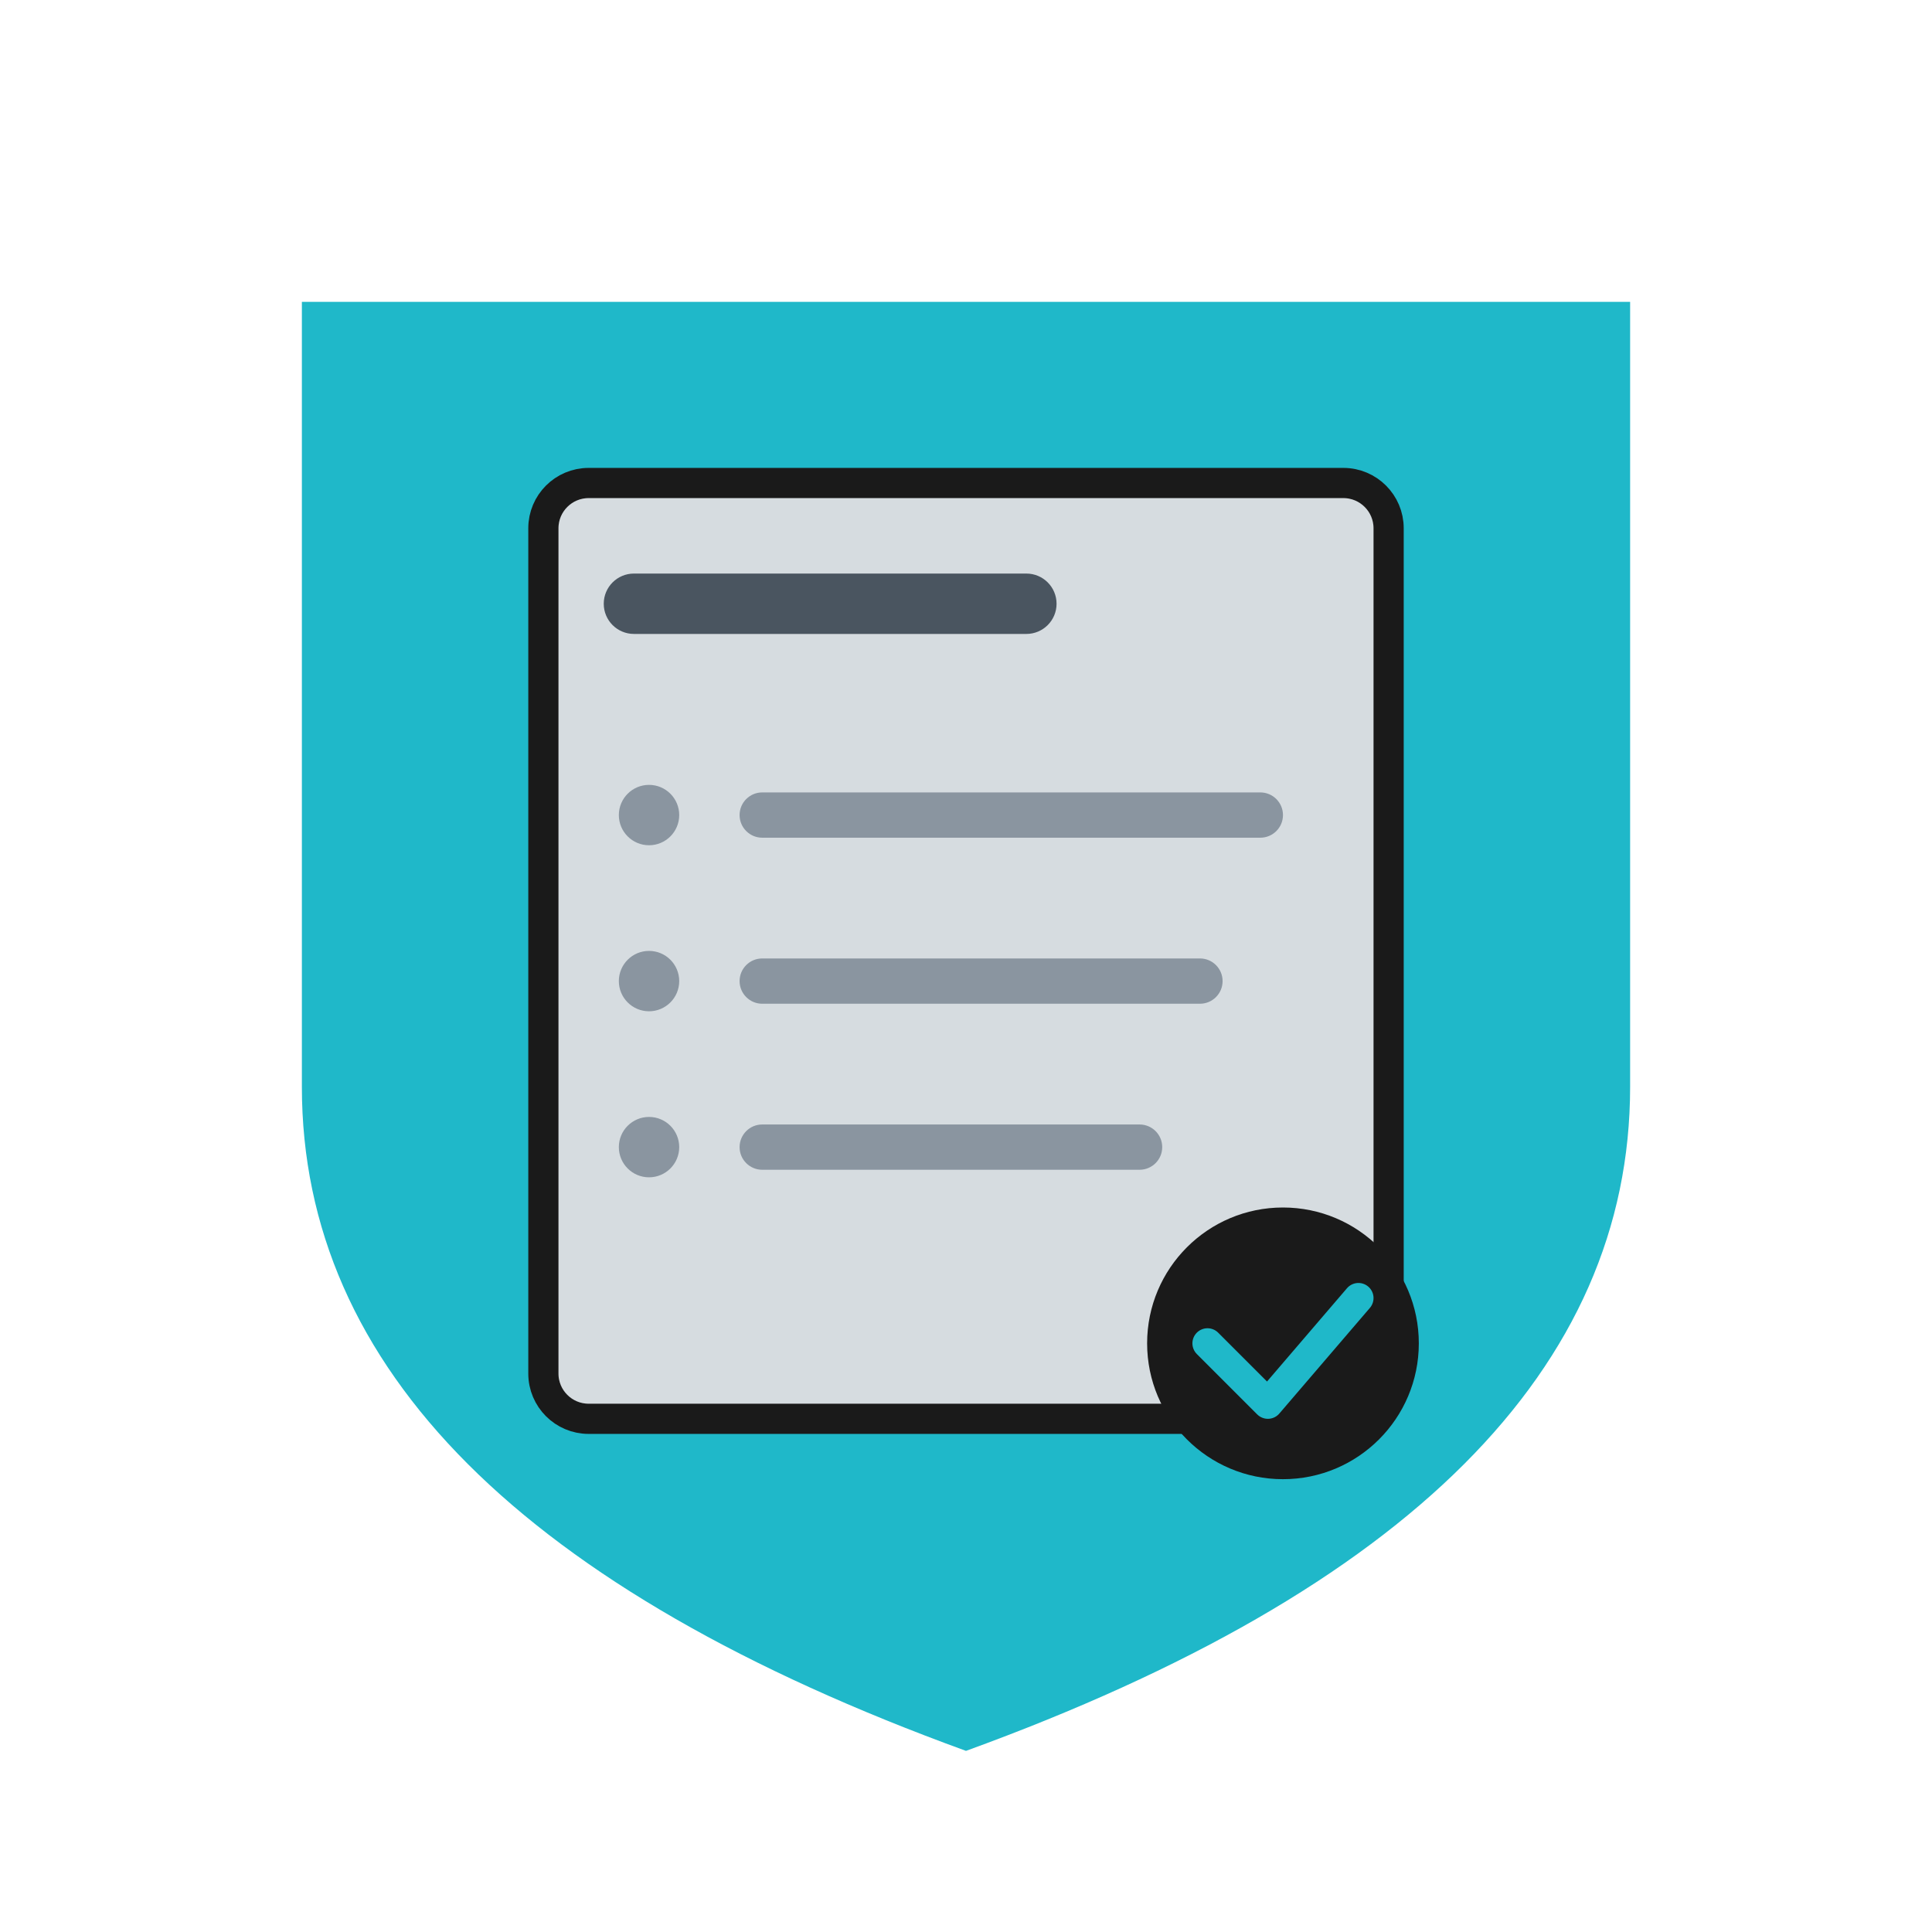
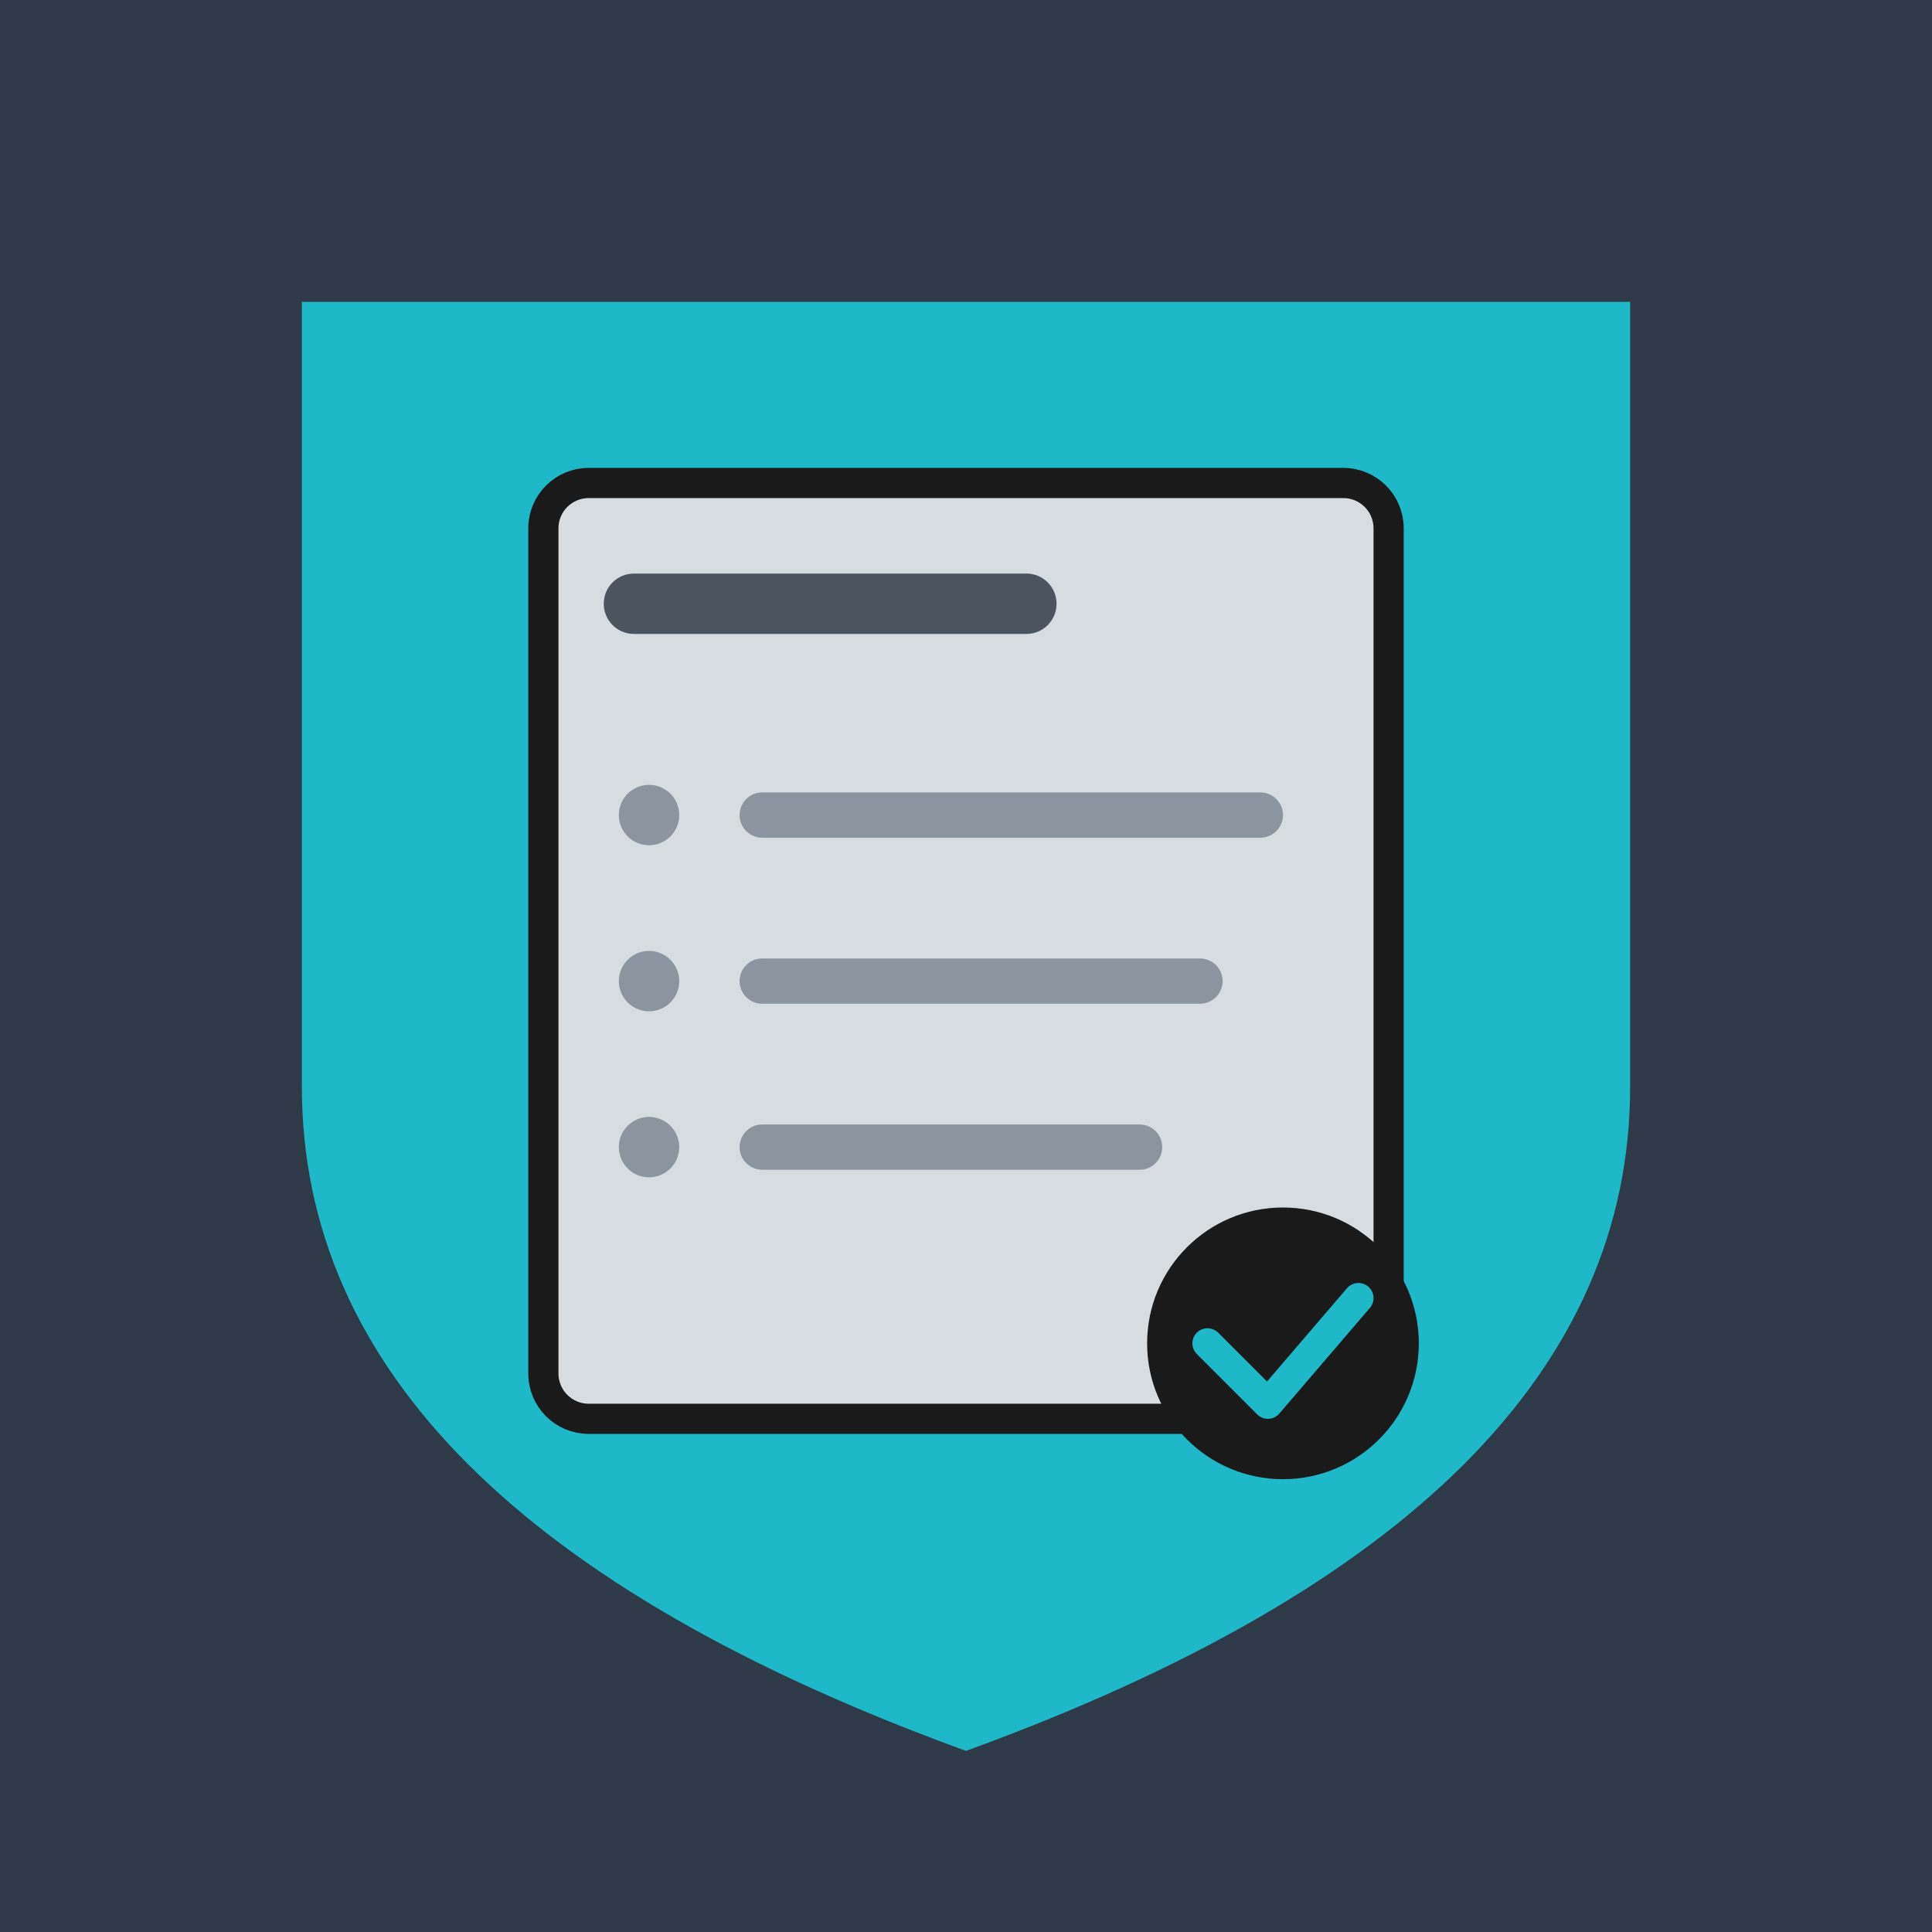
- <svg xmlns="http://www.w3.org/2000/svg" viewBox="0 0 256 256" width="256" height="256" role="img" aria-label="Whitelist Manager — aqua shield containing document with check badge">
+ <svg xmlns="http://www.w3.org/2000/svg" viewBox="0 0 256 256" width="256" height="256" role="img" aria-label="Whitelist Manager — aqua shield containing document with check badge, on slate grey tile">
+   <rect x="0" y="0" width="256" height="256" fill="#2E3A47" />
  <path d="M 40 40            L 216 40            L 216 144            Q 216 200 128 232            Q 40 200 40 144            Z" fill="#1FB8C9" />
  <rect x="72" y="64" width="112" height="124" rx="6" ry="6" fill="#D6DCE0" stroke="#1A1A1A" stroke-width="4" />
  <rect x="80" y="76" width="60" height="8" rx="4" ry="4" fill="#4A5560" />
  <circle cx="86" cy="108" r="4" fill="#8A95A0" />
  <rect x="98" y="105" width="72" height="6" rx="3" fill="#8A95A0" />
  <circle cx="86" cy="130" r="4" fill="#8A95A0" />
  <rect x="98" y="127" width="64" height="6" rx="3" fill="#8A95A0" />
  <circle cx="86" cy="152" r="4" fill="#8A95A0" />
  <rect x="98" y="149" width="56" height="6" rx="3" fill="#8A95A0" />
  <circle cx="170" cy="178" r="18" fill="#1A1A1A" />
  <path d="M 160 178            L 168 186            L 180 172" fill="none" stroke="#1FB8C9" stroke-width="4" stroke-linecap="round" stroke-linejoin="round" />
</svg>
